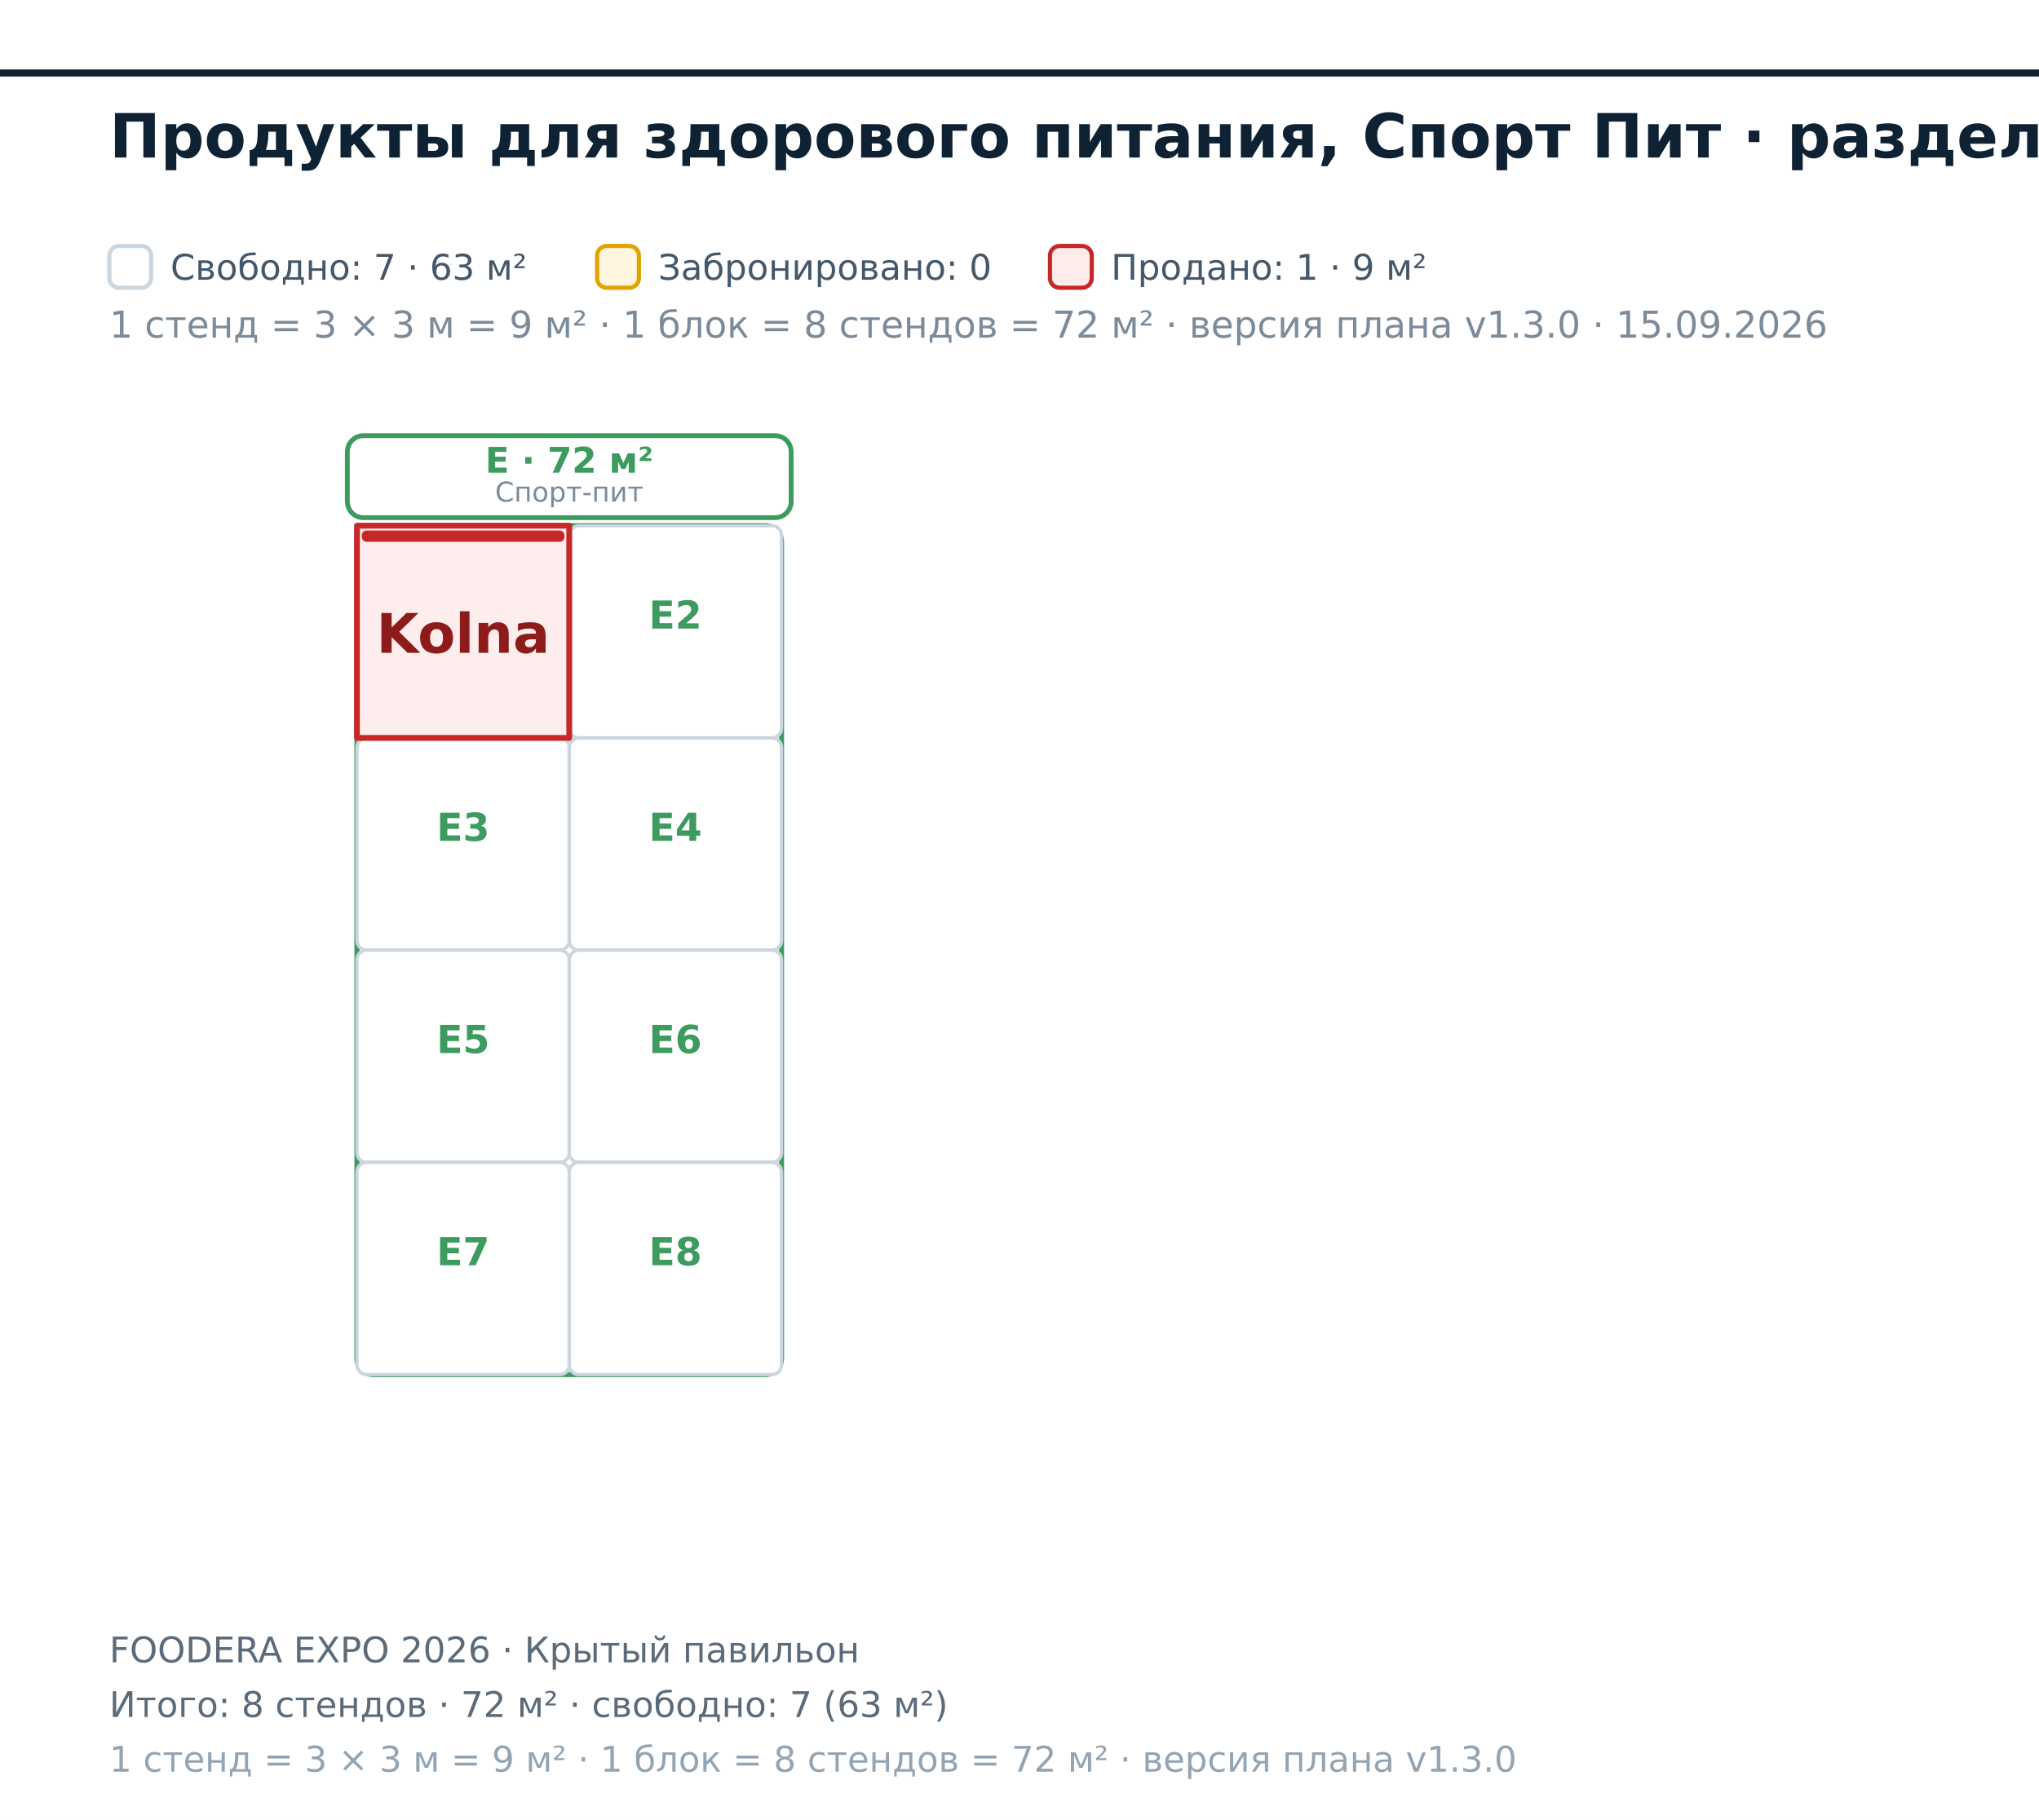
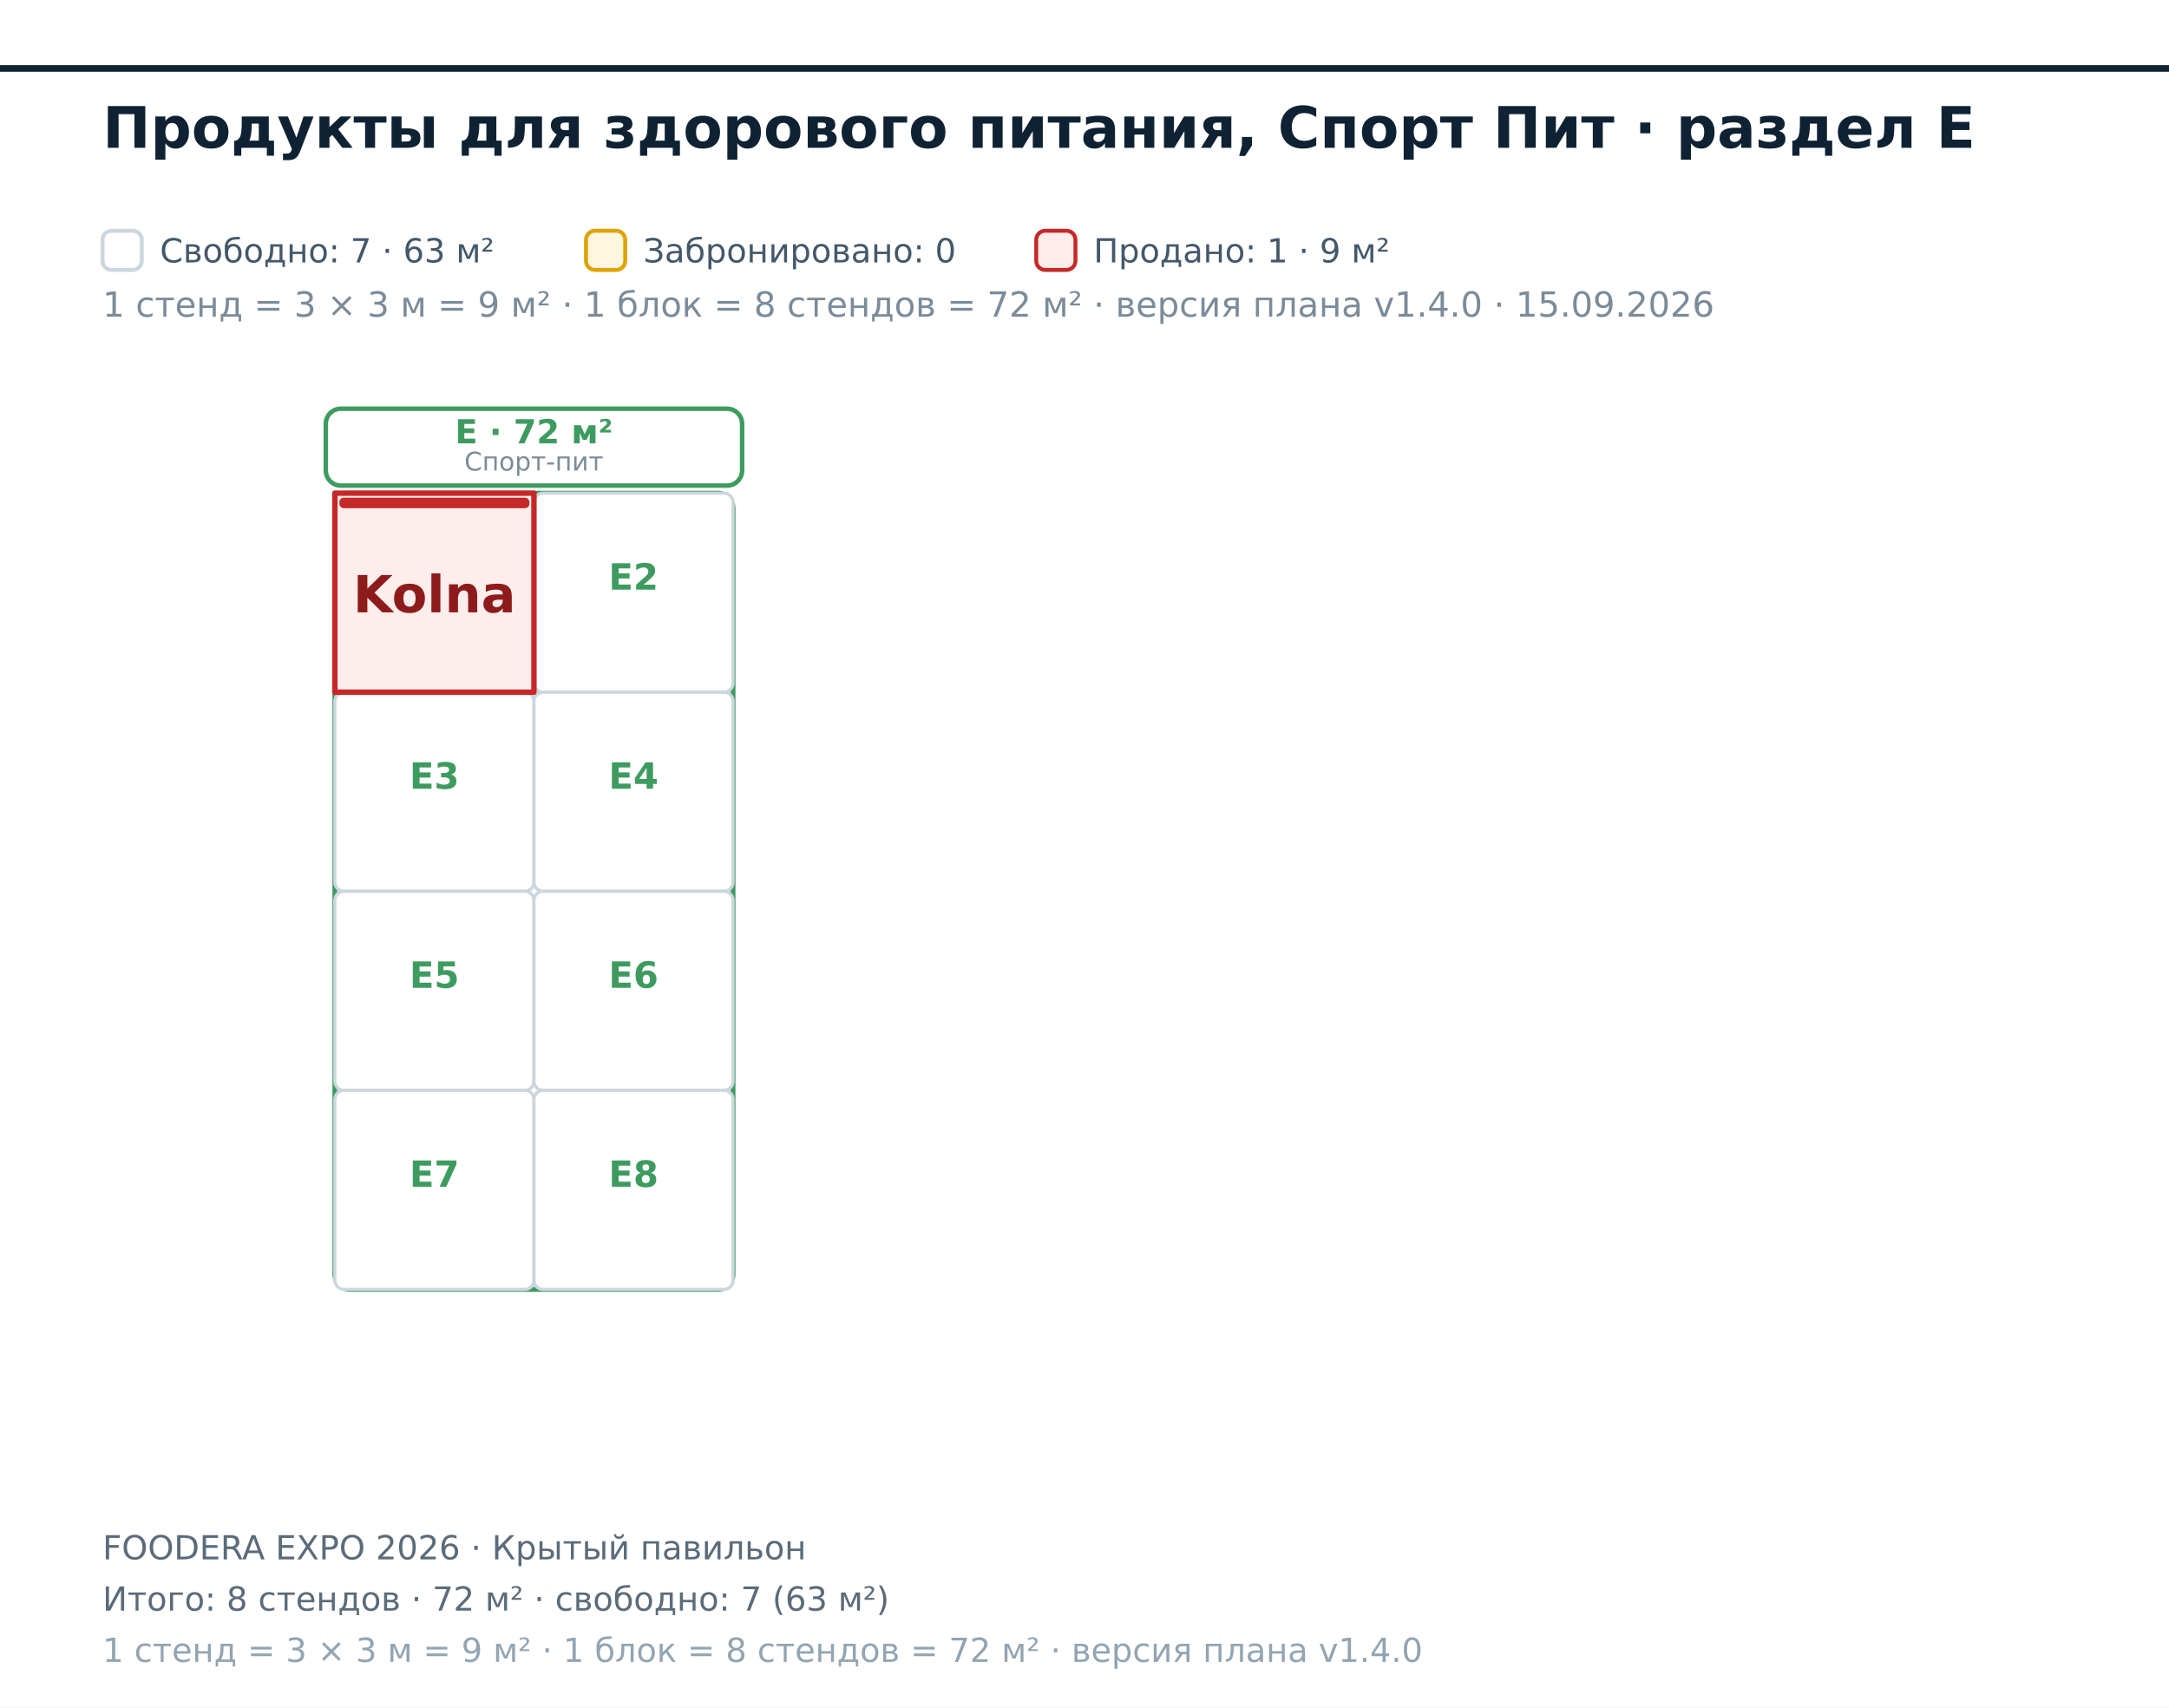
- <svg xmlns="http://www.w3.org/2000/svg" width="634" height="566" viewBox="0 0 634 566" font-family="DejaVu Sans, Helvetica, Arial, sans-serif">
-   <rect x="0.00" y="0.00" width="634.00" height="566.00" fill="#ffffff" />
+ <svg xmlns="http://www.w3.org/2000/svg" width="719" height="566" viewBox="0 0 719 566" font-family="DejaVu Sans, Helvetica, Arial, sans-serif">
+   <rect x="0.00" y="0.00" width="719.00" height="566.00" fill="#ffffff" />
  <polygon points="-857.00,22.70 1255.00,22.70 1255.00,1122.70 -857.00,1122.70" fill="#ffffff" fill-opacity="0.55" stroke="#0f2233" stroke-width="2.2" />
  <rect x="111.00" y="163.50" width="132.00" height="264.00" fill="none" stroke="#3E9B5F" stroke-width="1.6" rx="5" />
  <rect x="108.00" y="135.50" width="138.00" height="25.50" fill="#ffffff" stroke="#3E9B5F" stroke-width="1.5" rx="5" />
  <text x="177.00" y="147.00" font-size="11.00" fill="#3E9B5F" font-weight="bold" text-anchor="middle">E · 72 м²</text>
  <text x="177.00" y="156.00" font-size="8.50" fill="#7b8b99" text-anchor="middle">Спорт-пит</text>
  <rect x="177.00" y="163.50" width="66.00" height="66.00" fill="#ffffff" stroke="#cbd6de" stroke-width="1.05" rx="3" />
  <text x="210.00" y="195.50" font-size="12.00" fill="#3E9B5F" font-weight="bold" text-anchor="middle">E2</text>
  <rect x="111.00" y="229.50" width="66.00" height="66.00" fill="#ffffff" stroke="#cbd6de" stroke-width="1.05" rx="3" />
  <text x="144.00" y="261.50" font-size="12.00" fill="#3E9B5F" font-weight="bold" text-anchor="middle">E3</text>
  <rect x="177.00" y="229.50" width="66.00" height="66.00" fill="#ffffff" stroke="#cbd6de" stroke-width="1.05" rx="3" />
  <text x="210.00" y="261.50" font-size="12.00" fill="#3E9B5F" font-weight="bold" text-anchor="middle">E4</text>
  <rect x="111.00" y="295.50" width="66.00" height="66.00" fill="#ffffff" stroke="#cbd6de" stroke-width="1.05" rx="3" />
  <text x="144.00" y="327.50" font-size="12.00" fill="#3E9B5F" font-weight="bold" text-anchor="middle">E5</text>
  <rect x="177.00" y="295.50" width="66.00" height="66.00" fill="#ffffff" stroke="#cbd6de" stroke-width="1.05" rx="3" />
  <text x="210.00" y="327.50" font-size="12.00" fill="#3E9B5F" font-weight="bold" text-anchor="middle">E6</text>
  <rect x="111.00" y="361.50" width="66.00" height="66.00" fill="#ffffff" stroke="#cbd6de" stroke-width="1.05" rx="3" />
  <text x="144.00" y="393.50" font-size="12.00" fill="#3E9B5F" font-weight="bold" text-anchor="middle">E7</text>
  <rect x="177.00" y="361.50" width="66.00" height="66.00" fill="#ffffff" stroke="#cbd6de" stroke-width="1.05" rx="3" />
  <text x="210.00" y="393.50" font-size="12.00" fill="#3E9B5F" font-weight="bold" text-anchor="middle">E8</text>
  <path d="M111 163.5L177 163.5L177 229.5L111 229.5Z" fill="#fdecea" fill-opacity="0.92" stroke="#c62828" stroke-width="1.8" stroke-linejoin="round" />
  <rect x="112.50" y="165.00" width="63.00" height="3.50" fill="#c62828" rx="1.5" />
  <text x="144.00" y="203.03" font-size="17.00" fill="#8e1b1b" font-weight="bold" text-anchor="middle">Kolna</text>
  <text x="34.00" y="49.00" font-size="19.00" fill="#0f2233" font-weight="bold">Продукты для здорового питания, Спорт Пит · раздел E</text>
  <rect x="34.00" y="76.50" width="13.00" height="13.00" fill="#ffffff" stroke="#cbd6de" stroke-width="1.3" rx="3" />
-   <text x="34.00" y="105.00" font-size="11.50" fill="#7b8b99">1 стенд = 3 × 3 м = 9 м² · 1 блок = 8 стендов = 72 м² · версия плана v1.3.0 · 15.09.2026</text>
+   <text x="34.00" y="105.00" font-size="11.50" fill="#7b8b99">1 стенд = 3 × 3 м = 9 м² · 1 блок = 8 стендов = 72 м² · версия плана v1.4.0 · 15.09.2026</text>
  <text x="53.00" y="87.00" font-size="11.00" fill="#44586a">Свободно: 7 · 63 м²</text>
-   <rect x="185.66" y="76.50" width="13.00" height="13.00" fill="#fff6e0" stroke="#e0a300" stroke-width="1.3" rx="3" />
-   <text x="204.66" y="87.00" font-size="11.00" fill="#44586a">Забронировано: 0</text>
-   <rect x="326.47" y="76.50" width="13.00" height="13.00" fill="#fdecea" stroke="#c62828" stroke-width="1.3" rx="3" />
-   <text x="345.47" y="87.00" font-size="11.00" fill="#44586a">Продано: 1 · 9 м²</text>
+   <rect x="194.25" y="76.50" width="13.00" height="13.00" fill="#fff6e0" stroke="#e0a300" stroke-width="1.3" rx="3" />
+   <text x="213.25" y="87.00" font-size="11.00" fill="#44586a">Забронировано: 0</text>
+   <rect x="343.50" y="76.50" width="13.00" height="13.00" fill="#fdecea" stroke="#c62828" stroke-width="1.3" rx="3" />
+   <text x="362.50" y="87.00" font-size="11.00" fill="#44586a">Продано: 1 · 9 м²</text>
  <text x="34.00" y="517.00" font-size="11.00" fill="#5b6b7a">FOODERA EXPO 2026 · Крытый павильон</text>
  <text x="34.00" y="534.00" font-size="11.00" fill="#5b6b7a">Итого: 8 стендов · 72 м² · свободно: 7 (63 м²)</text>
-   <text x="34.00" y="551.00" font-size="11.00" fill="#93a4b2">1 стенд = 3 × 3 м = 9 м² · 1 блок = 8 стендов = 72 м² · версия плана v1.3.0</text>
+   <text x="34.00" y="551.00" font-size="11.00" fill="#93a4b2">1 стенд = 3 × 3 м = 9 м² · 1 блок = 8 стендов = 72 м² · версия плана v1.4.0</text>
</svg>
